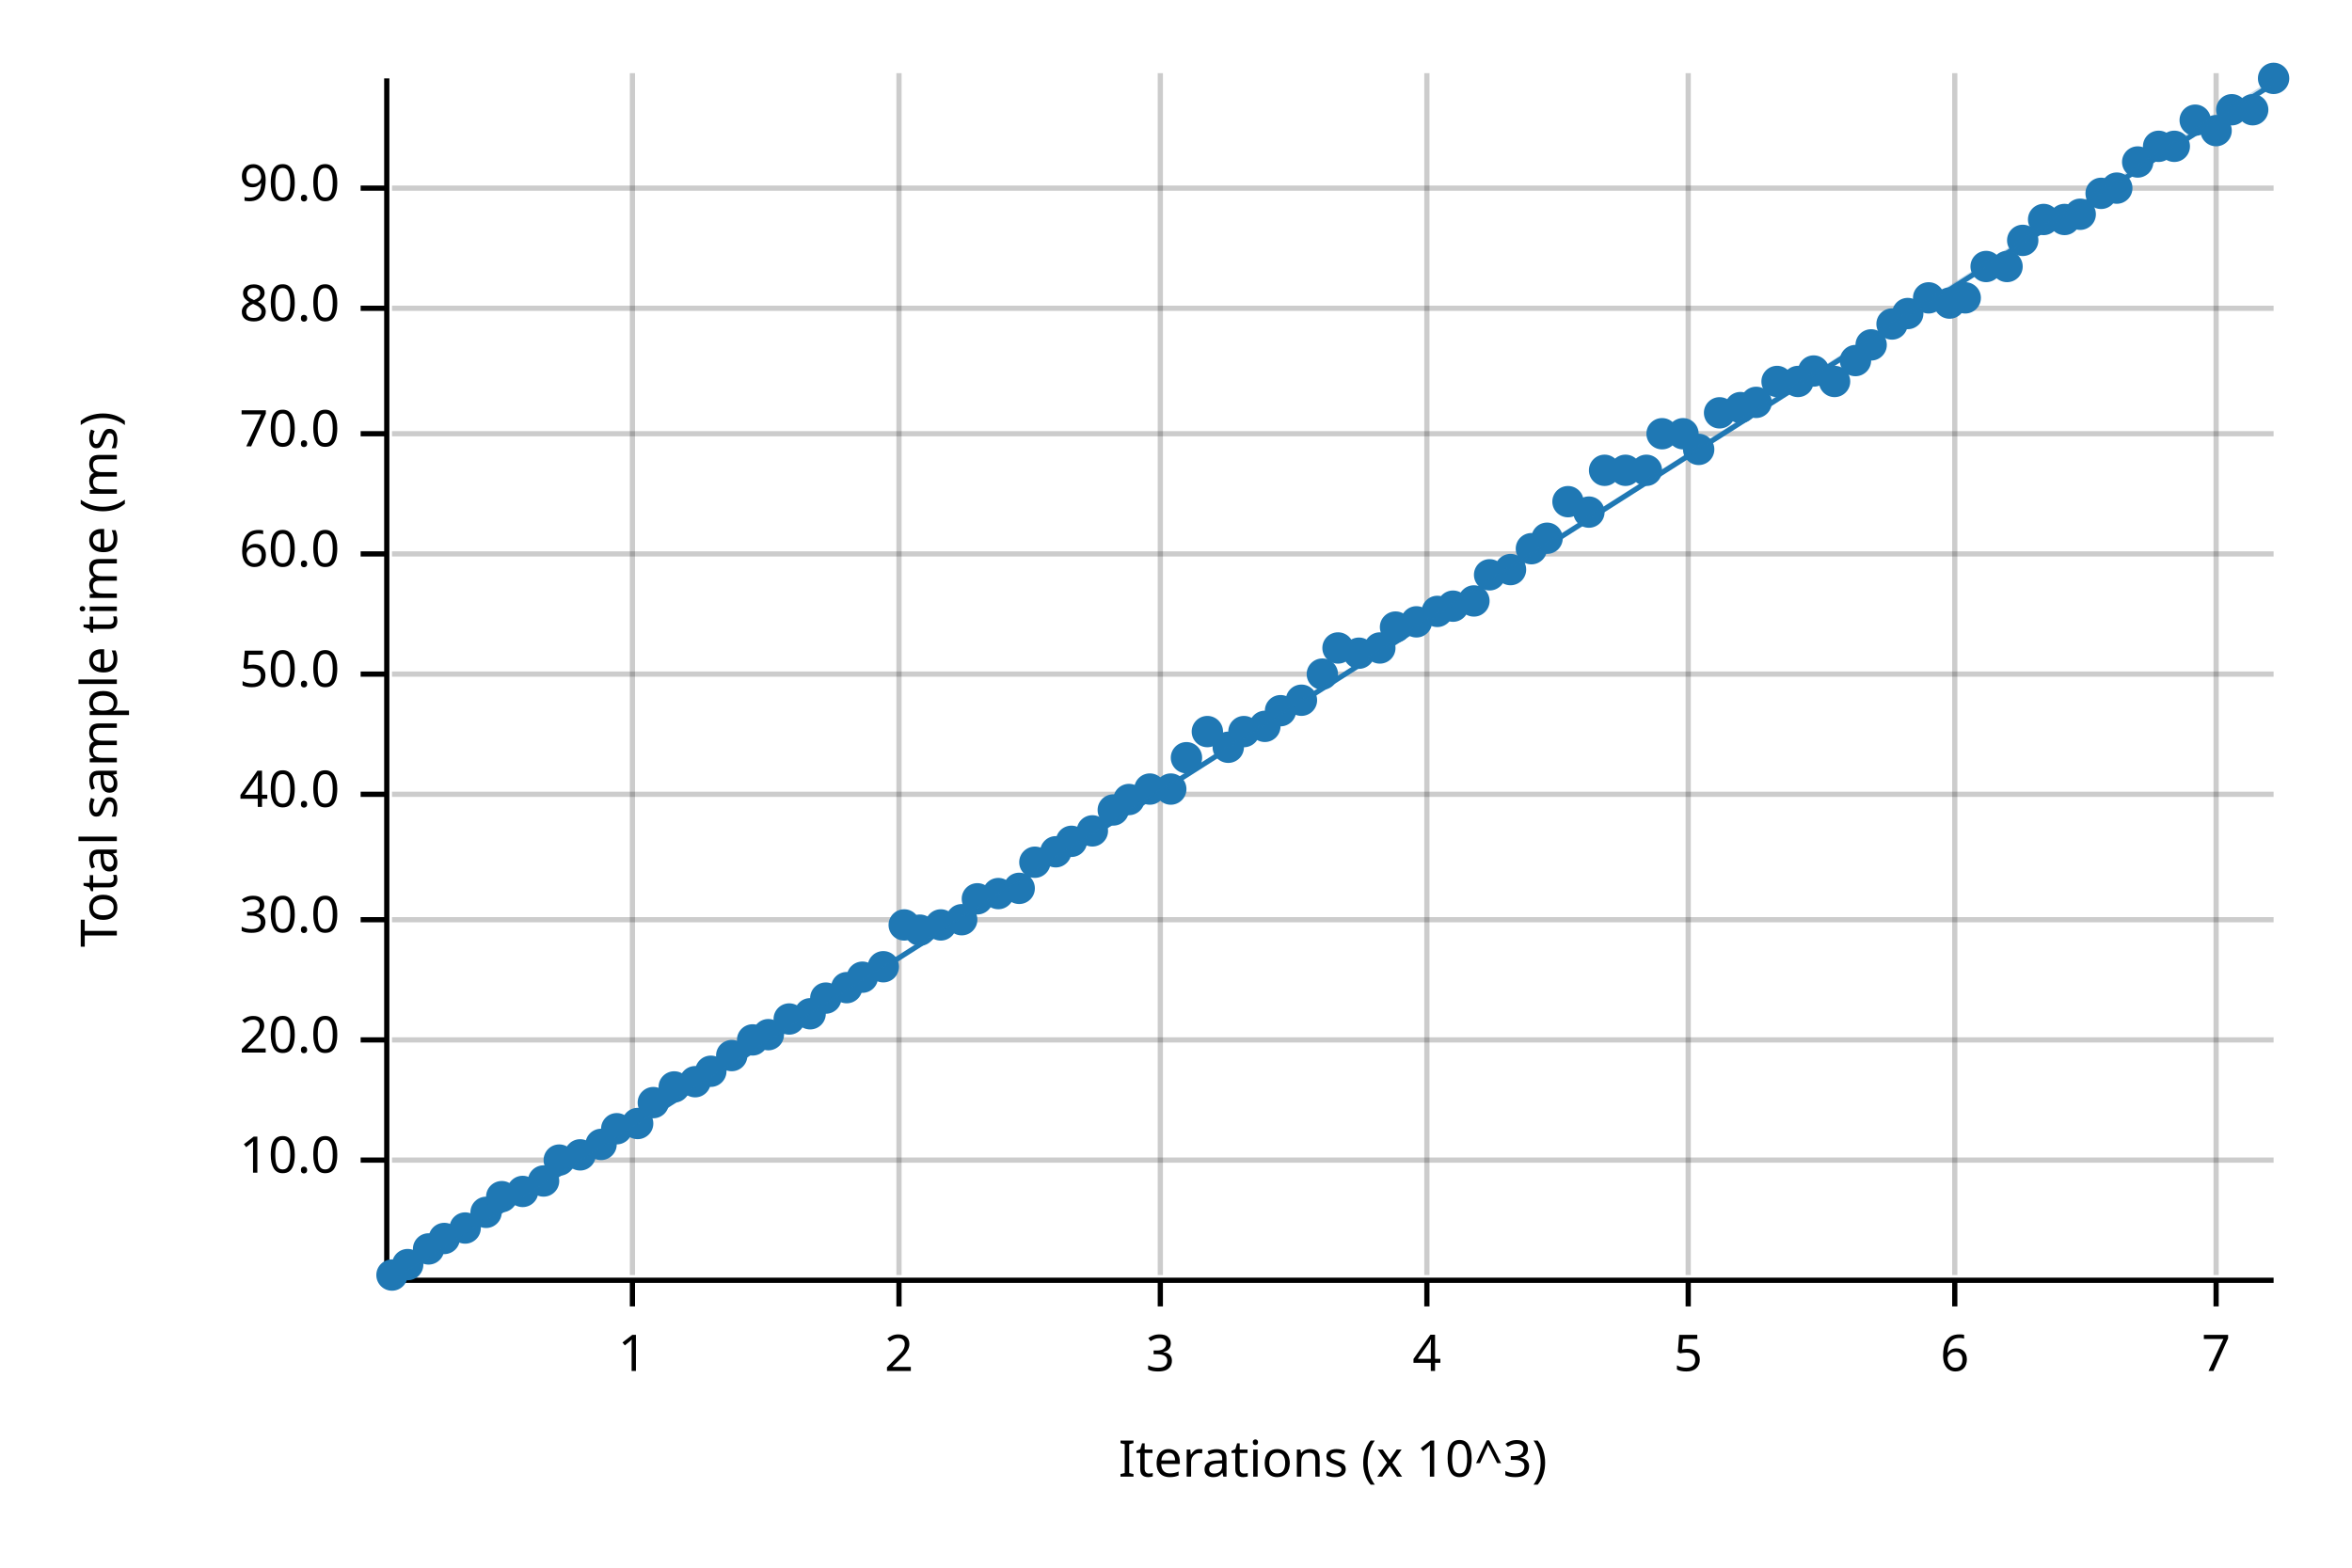
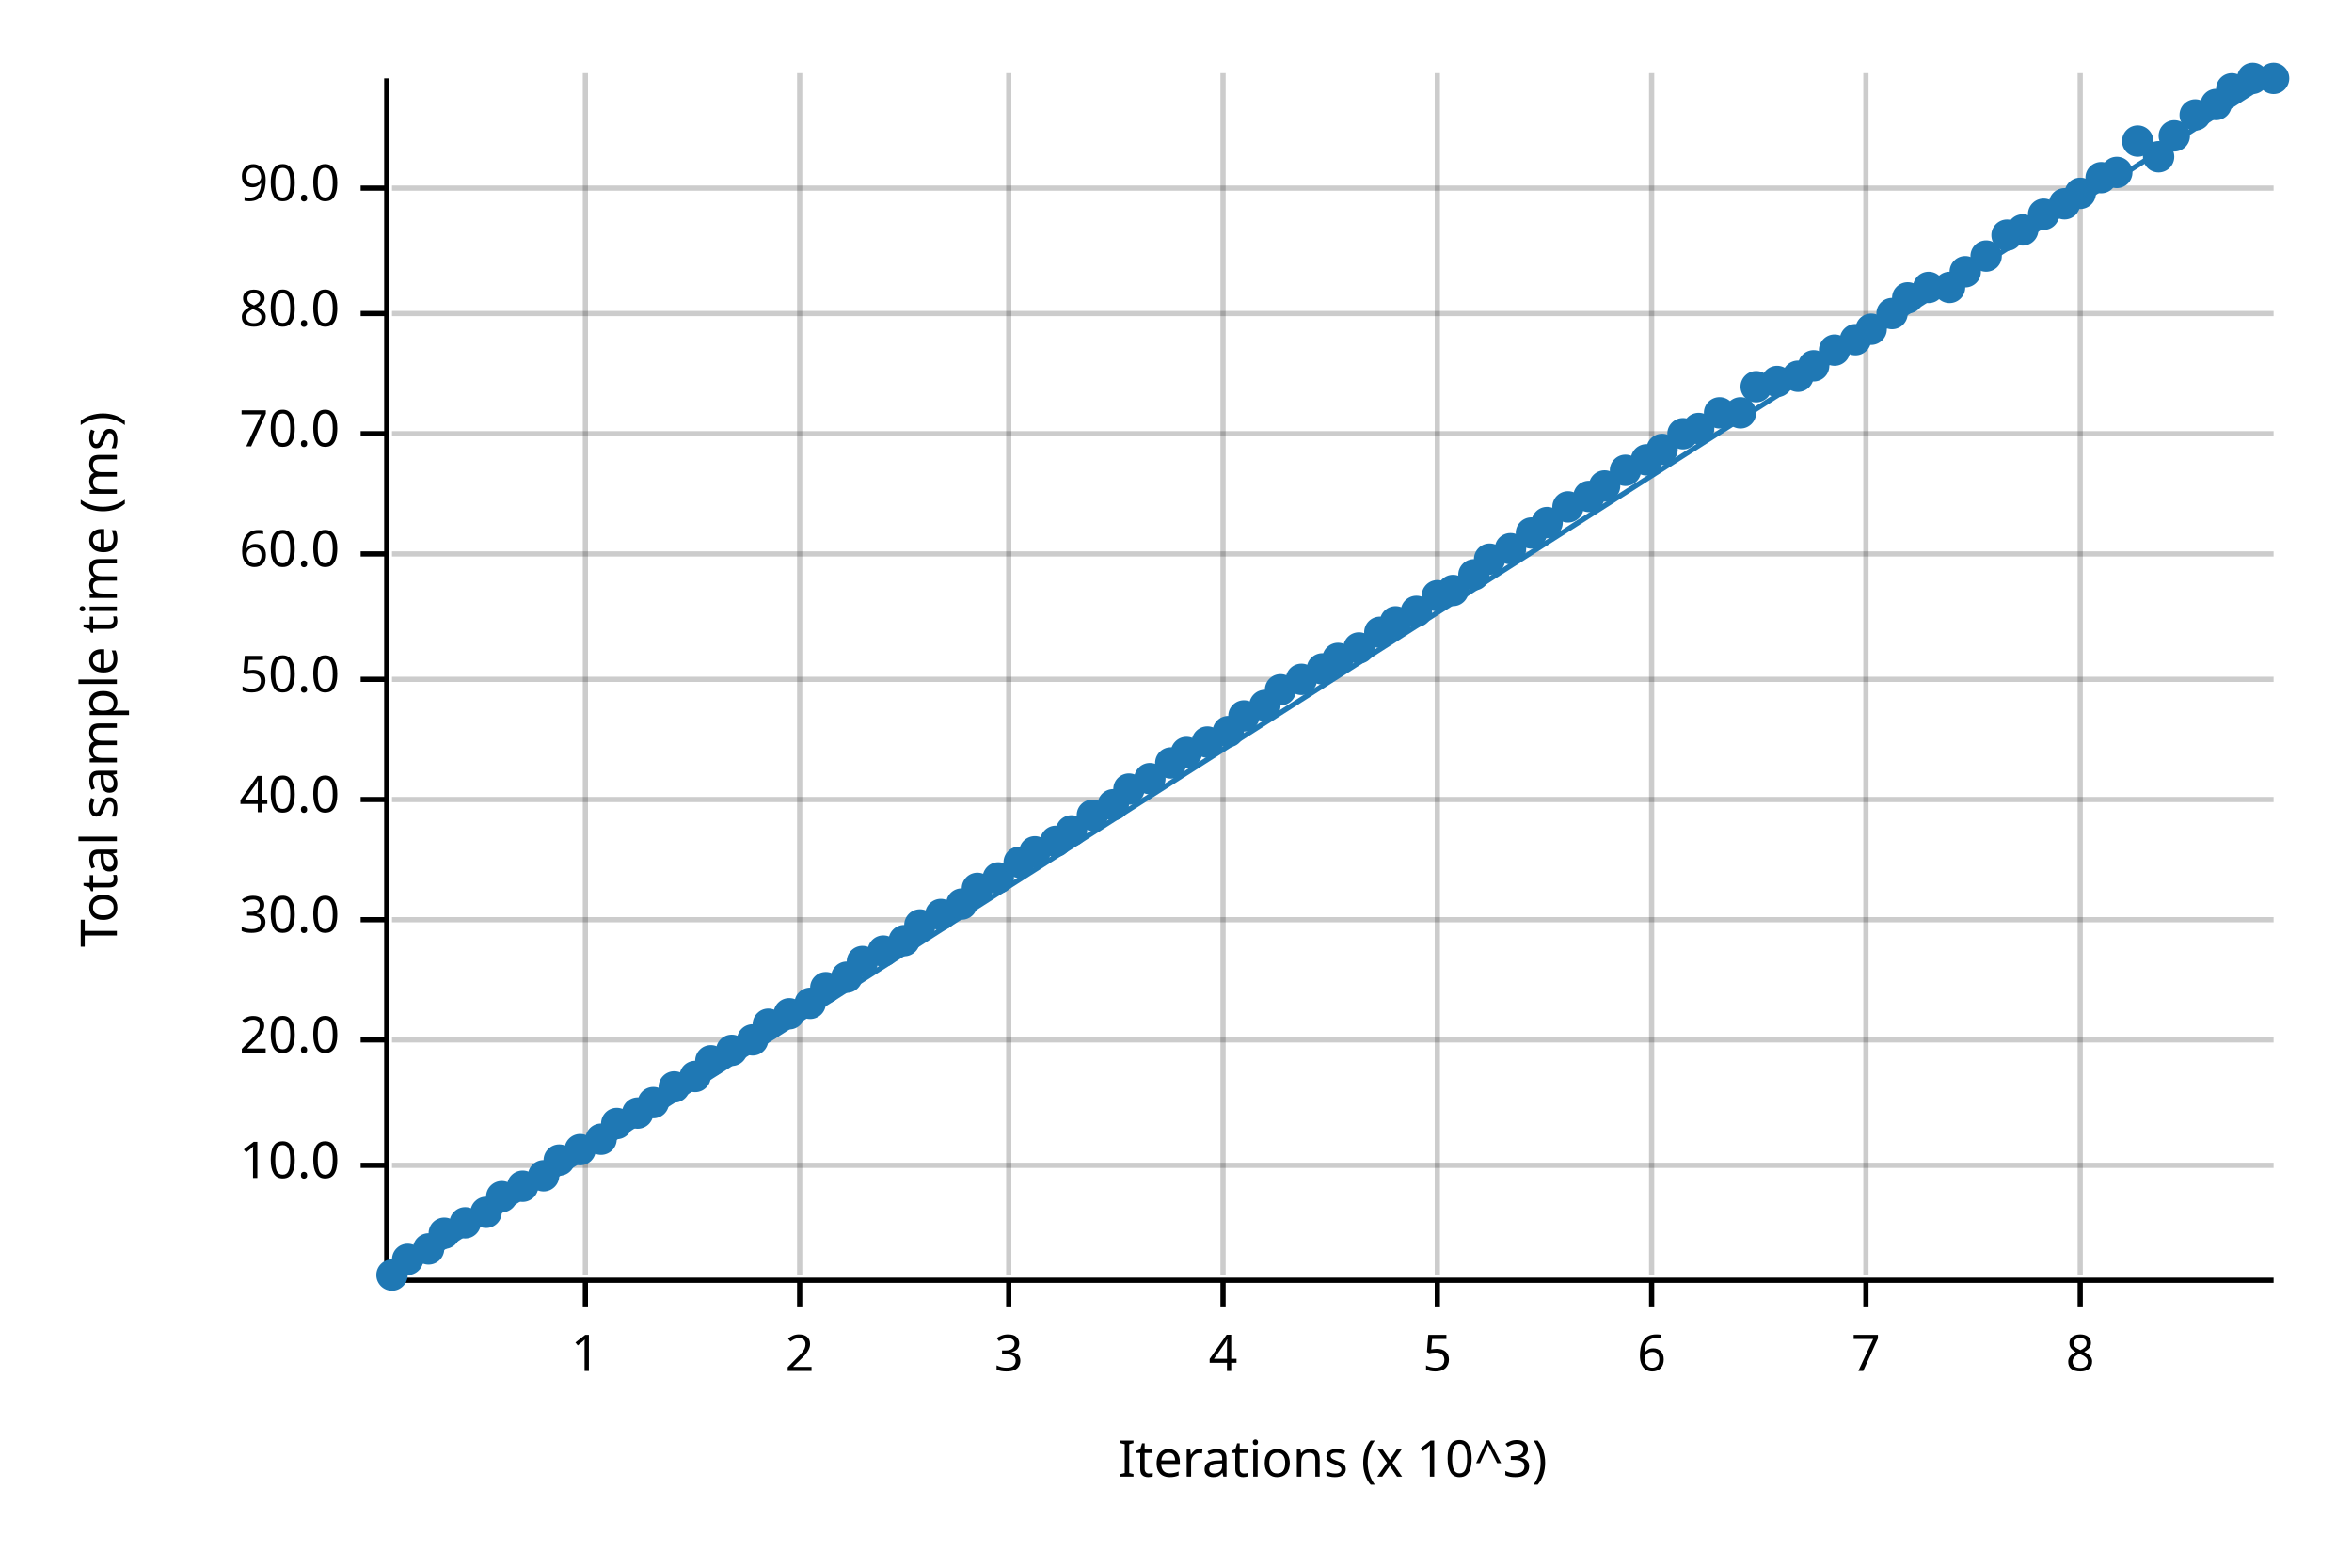
<svg xmlns="http://www.w3.org/2000/svg" width="450" height="300" viewBox="0 0 450 300">
  <text x="15" y="130" dy="0.76em" text-anchor="middle" font-family="sans-serif" font-size="9.677" opacity="1" fill="#000000" transform="rotate(270, 15, 130)">
Total sample time (ms)
</text>
  <text x="255" y="285" dy="-0.5ex" text-anchor="middle" font-family="sans-serif" font-size="9.677" opacity="1" fill="#000000">
Iterations (x 10^3)
</text>
-   <line opacity="0.2" stroke="#000000" stroke-width="1" x1="121" y1="244" x2="121" y2="14" />
-   <line opacity="0.2" stroke="#000000" stroke-width="1" x1="172" y1="244" x2="172" y2="14" />
-   <line opacity="0.2" stroke="#000000" stroke-width="1" x1="222" y1="244" x2="222" y2="14" />
-   <line opacity="0.2" stroke="#000000" stroke-width="1" x1="273" y1="244" x2="273" y2="14" />
-   <line opacity="0.2" stroke="#000000" stroke-width="1" x1="323" y1="244" x2="323" y2="14" />
-   <line opacity="0.2" stroke="#000000" stroke-width="1" x1="374" y1="244" x2="374" y2="14" />
-   <line opacity="0.2" stroke="#000000" stroke-width="1" x1="424" y1="244" x2="424" y2="14" />
-   <line opacity="0.2" stroke="#000000" stroke-width="1" x1="75" y1="222" x2="435" y2="222" />
+   <line opacity="0.2" stroke="#000000" stroke-width="1" x1="112" y1="244" x2="112" y2="14" />
+   <line opacity="0.2" stroke="#000000" stroke-width="1" x1="153" y1="244" x2="153" y2="14" />
+   <line opacity="0.2" stroke="#000000" stroke-width="1" x1="193" y1="244" x2="193" y2="14" />
+   <line opacity="0.2" stroke="#000000" stroke-width="1" x1="234" y1="244" x2="234" y2="14" />
+   <line opacity="0.2" stroke="#000000" stroke-width="1" x1="275" y1="244" x2="275" y2="14" />
+   <line opacity="0.2" stroke="#000000" stroke-width="1" x1="316" y1="244" x2="316" y2="14" />
+   <line opacity="0.2" stroke="#000000" stroke-width="1" x1="357" y1="244" x2="357" y2="14" />
+   <line opacity="0.2" stroke="#000000" stroke-width="1" x1="398" y1="244" x2="398" y2="14" />
+   <line opacity="0.2" stroke="#000000" stroke-width="1" x1="75" y1="223" x2="435" y2="223" />
  <line opacity="0.2" stroke="#000000" stroke-width="1" x1="75" y1="199" x2="435" y2="199" />
  <line opacity="0.2" stroke="#000000" stroke-width="1" x1="75" y1="176" x2="435" y2="176" />
-   <line opacity="0.2" stroke="#000000" stroke-width="1" x1="75" y1="152" x2="435" y2="152" />
-   <line opacity="0.2" stroke="#000000" stroke-width="1" x1="75" y1="129" x2="435" y2="129" />
+   <line opacity="0.2" stroke="#000000" stroke-width="1" x1="75" y1="153" x2="435" y2="153" />
+   <line opacity="0.2" stroke="#000000" stroke-width="1" x1="75" y1="130" x2="435" y2="130" />
  <line opacity="0.2" stroke="#000000" stroke-width="1" x1="75" y1="106" x2="435" y2="106" />
  <line opacity="0.2" stroke="#000000" stroke-width="1" x1="75" y1="83" x2="435" y2="83" />
-   <line opacity="0.2" stroke="#000000" stroke-width="1" x1="75" y1="59" x2="435" y2="59" />
+   <line opacity="0.2" stroke="#000000" stroke-width="1" x1="75" y1="60" x2="435" y2="60" />
  <line opacity="0.2" stroke="#000000" stroke-width="1" x1="75" y1="36" x2="435" y2="36" />
  <polyline fill="none" opacity="1" stroke="#000000" stroke-width="1" points="74,15 74,245 " />
-   <text x="65" y="222" dy="0.5ex" text-anchor="end" font-family="sans-serif" font-size="9.677" opacity="1" fill="#000000">
+   <text x="65" y="223" dy="0.5ex" text-anchor="end" font-family="sans-serif" font-size="9.677" opacity="1" fill="#000000">
10.0
</text>
-   <polyline fill="none" opacity="1" stroke="#000000" stroke-width="1" points="69,222 74,222 " />
+   <polyline fill="none" opacity="1" stroke="#000000" stroke-width="1" points="69,223 74,223 " />
  <text x="65" y="199" dy="0.5ex" text-anchor="end" font-family="sans-serif" font-size="9.677" opacity="1" fill="#000000">
20.0
</text>
  <polyline fill="none" opacity="1" stroke="#000000" stroke-width="1" points="69,199 74,199 " />
  <text x="65" y="176" dy="0.5ex" text-anchor="end" font-family="sans-serif" font-size="9.677" opacity="1" fill="#000000">
30.0
</text>
  <polyline fill="none" opacity="1" stroke="#000000" stroke-width="1" points="69,176 74,176 " />
-   <text x="65" y="152" dy="0.5ex" text-anchor="end" font-family="sans-serif" font-size="9.677" opacity="1" fill="#000000">
+   <text x="65" y="153" dy="0.5ex" text-anchor="end" font-family="sans-serif" font-size="9.677" opacity="1" fill="#000000">
40.0
</text>
-   <polyline fill="none" opacity="1" stroke="#000000" stroke-width="1" points="69,152 74,152 " />
-   <text x="65" y="129" dy="0.5ex" text-anchor="end" font-family="sans-serif" font-size="9.677" opacity="1" fill="#000000">
+   <polyline fill="none" opacity="1" stroke="#000000" stroke-width="1" points="69,153 74,153 " />
+   <text x="65" y="130" dy="0.5ex" text-anchor="end" font-family="sans-serif" font-size="9.677" opacity="1" fill="#000000">
50.0
</text>
-   <polyline fill="none" opacity="1" stroke="#000000" stroke-width="1" points="69,129 74,129 " />
+   <polyline fill="none" opacity="1" stroke="#000000" stroke-width="1" points="69,130 74,130 " />
  <text x="65" y="106" dy="0.5ex" text-anchor="end" font-family="sans-serif" font-size="9.677" opacity="1" fill="#000000">
60.0
</text>
  <polyline fill="none" opacity="1" stroke="#000000" stroke-width="1" points="69,106 74,106 " />
  <text x="65" y="83" dy="0.5ex" text-anchor="end" font-family="sans-serif" font-size="9.677" opacity="1" fill="#000000">
70.0
</text>
  <polyline fill="none" opacity="1" stroke="#000000" stroke-width="1" points="69,83 74,83 " />
-   <text x="65" y="59" dy="0.5ex" text-anchor="end" font-family="sans-serif" font-size="9.677" opacity="1" fill="#000000">
+   <text x="65" y="60" dy="0.5ex" text-anchor="end" font-family="sans-serif" font-size="9.677" opacity="1" fill="#000000">
80.0
</text>
-   <polyline fill="none" opacity="1" stroke="#000000" stroke-width="1" points="69,59 74,59 " />
+   <polyline fill="none" opacity="1" stroke="#000000" stroke-width="1" points="69,60 74,60 " />
  <text x="65" y="36" dy="0.5ex" text-anchor="end" font-family="sans-serif" font-size="9.677" opacity="1" fill="#000000">
90.0
</text>
  <polyline fill="none" opacity="1" stroke="#000000" stroke-width="1" points="69,36 74,36 " />
  <polyline fill="none" opacity="1" stroke="#000000" stroke-width="1" points="75,245 435,245 " />
-   <text x="121" y="255" dy="0.76em" text-anchor="middle" font-family="sans-serif" font-size="9.677" opacity="1" fill="#000000">
+   <text x="112" y="255" dy="0.76em" text-anchor="middle" font-family="sans-serif" font-size="9.677" opacity="1" fill="#000000">
1
</text>
-   <polyline fill="none" opacity="1" stroke="#000000" stroke-width="1" points="121,245 121,250 " />
-   <text x="172" y="255" dy="0.76em" text-anchor="middle" font-family="sans-serif" font-size="9.677" opacity="1" fill="#000000">
+   <polyline fill="none" opacity="1" stroke="#000000" stroke-width="1" points="112,245 112,250 " />
+   <text x="153" y="255" dy="0.76em" text-anchor="middle" font-family="sans-serif" font-size="9.677" opacity="1" fill="#000000">
2
</text>
-   <polyline fill="none" opacity="1" stroke="#000000" stroke-width="1" points="172,245 172,250 " />
-   <text x="222" y="255" dy="0.76em" text-anchor="middle" font-family="sans-serif" font-size="9.677" opacity="1" fill="#000000">
+   <polyline fill="none" opacity="1" stroke="#000000" stroke-width="1" points="153,245 153,250 " />
+   <text x="193" y="255" dy="0.76em" text-anchor="middle" font-family="sans-serif" font-size="9.677" opacity="1" fill="#000000">
3
</text>
-   <polyline fill="none" opacity="1" stroke="#000000" stroke-width="1" points="222,245 222,250 " />
-   <text x="273" y="255" dy="0.76em" text-anchor="middle" font-family="sans-serif" font-size="9.677" opacity="1" fill="#000000">
+   <polyline fill="none" opacity="1" stroke="#000000" stroke-width="1" points="193,245 193,250 " />
+   <text x="234" y="255" dy="0.76em" text-anchor="middle" font-family="sans-serif" font-size="9.677" opacity="1" fill="#000000">
4
</text>
-   <polyline fill="none" opacity="1" stroke="#000000" stroke-width="1" points="273,245 273,250 " />
-   <text x="323" y="255" dy="0.76em" text-anchor="middle" font-family="sans-serif" font-size="9.677" opacity="1" fill="#000000">
+   <polyline fill="none" opacity="1" stroke="#000000" stroke-width="1" points="234,245 234,250 " />
+   <text x="275" y="255" dy="0.76em" text-anchor="middle" font-family="sans-serif" font-size="9.677" opacity="1" fill="#000000">
5
</text>
-   <polyline fill="none" opacity="1" stroke="#000000" stroke-width="1" points="323,245 323,250 " />
-   <text x="374" y="255" dy="0.76em" text-anchor="middle" font-family="sans-serif" font-size="9.677" opacity="1" fill="#000000">
+   <polyline fill="none" opacity="1" stroke="#000000" stroke-width="1" points="275,245 275,250 " />
+   <text x="316" y="255" dy="0.76em" text-anchor="middle" font-family="sans-serif" font-size="9.677" opacity="1" fill="#000000">
6
</text>
-   <polyline fill="none" opacity="1" stroke="#000000" stroke-width="1" points="374,245 374,250 " />
-   <text x="424" y="255" dy="0.76em" text-anchor="middle" font-family="sans-serif" font-size="9.677" opacity="1" fill="#000000">
+   <polyline fill="none" opacity="1" stroke="#000000" stroke-width="1" points="316,245 316,250 " />
+   <text x="357" y="255" dy="0.76em" text-anchor="middle" font-family="sans-serif" font-size="9.677" opacity="1" fill="#000000">
7
</text>
-   <polyline fill="none" opacity="1" stroke="#000000" stroke-width="1" points="424,245 424,250 " />
+   <polyline fill="none" opacity="1" stroke="#000000" stroke-width="1" points="357,245 357,250 " />
+   <text x="398" y="255" dy="0.76em" text-anchor="middle" font-family="sans-serif" font-size="9.677" opacity="1" fill="#000000">
+ 8
+ </text>
+   <polyline fill="none" opacity="1" stroke="#000000" stroke-width="1" points="398,245 398,250 " />
  <circle cx="75" cy="244" r="3" opacity="1" fill="#1F78B4" stroke="none" stroke-width="1" />
-   <circle cx="78" cy="242" r="3" opacity="1" fill="#1F78B4" stroke="none" stroke-width="1" />
+   <circle cx="78" cy="241" r="3" opacity="1" fill="#1F78B4" stroke="none" stroke-width="1" />
  <circle cx="82" cy="239" r="3" opacity="1" fill="#1F78B4" stroke="none" stroke-width="1" />
-   <circle cx="85" cy="237" r="3" opacity="1" fill="#1F78B4" stroke="none" stroke-width="1" />
-   <circle cx="89" cy="235" r="3" opacity="1" fill="#1F78B4" stroke="none" stroke-width="1" />
+   <circle cx="85" cy="236" r="3" opacity="1" fill="#1F78B4" stroke="none" stroke-width="1" />
+   <circle cx="89" cy="234" r="3" opacity="1" fill="#1F78B4" stroke="none" stroke-width="1" />
  <circle cx="93" cy="232" r="3" opacity="1" fill="#1F78B4" stroke="none" stroke-width="1" />
  <circle cx="96" cy="229" r="3" opacity="1" fill="#1F78B4" stroke="none" stroke-width="1" />
-   <circle cx="100" cy="228" r="3" opacity="1" fill="#1F78B4" stroke="none" stroke-width="1" />
-   <circle cx="104" cy="226" r="3" opacity="1" fill="#1F78B4" stroke="none" stroke-width="1" />
+   <circle cx="100" cy="227" r="3" opacity="1" fill="#1F78B4" stroke="none" stroke-width="1" />
+   <circle cx="104" cy="225" r="3" opacity="1" fill="#1F78B4" stroke="none" stroke-width="1" />
  <circle cx="107" cy="222" r="3" opacity="1" fill="#1F78B4" stroke="none" stroke-width="1" />
-   <circle cx="111" cy="221" r="3" opacity="1" fill="#1F78B4" stroke="none" stroke-width="1" />
-   <circle cx="115" cy="219" r="3" opacity="1" fill="#1F78B4" stroke="none" stroke-width="1" />
-   <circle cx="118" cy="216" r="3" opacity="1" fill="#1F78B4" stroke="none" stroke-width="1" />
-   <circle cx="122" cy="215" r="3" opacity="1" fill="#1F78B4" stroke="none" stroke-width="1" />
+   <circle cx="111" cy="220" r="3" opacity="1" fill="#1F78B4" stroke="none" stroke-width="1" />
+   <circle cx="115" cy="218" r="3" opacity="1" fill="#1F78B4" stroke="none" stroke-width="1" />
+   <circle cx="118" cy="215" r="3" opacity="1" fill="#1F78B4" stroke="none" stroke-width="1" />
+   <circle cx="122" cy="213" r="3" opacity="1" fill="#1F78B4" stroke="none" stroke-width="1" />
  <circle cx="125" cy="211" r="3" opacity="1" fill="#1F78B4" stroke="none" stroke-width="1" />
  <circle cx="129" cy="208" r="3" opacity="1" fill="#1F78B4" stroke="none" stroke-width="1" />
-   <circle cx="133" cy="207" r="3" opacity="1" fill="#1F78B4" stroke="none" stroke-width="1" />
-   <circle cx="136" cy="205" r="3" opacity="1" fill="#1F78B4" stroke="none" stroke-width="1" />
-   <circle cx="140" cy="202" r="3" opacity="1" fill="#1F78B4" stroke="none" stroke-width="1" />
+   <circle cx="133" cy="206" r="3" opacity="1" fill="#1F78B4" stroke="none" stroke-width="1" />
+   <circle cx="136" cy="203" r="3" opacity="1" fill="#1F78B4" stroke="none" stroke-width="1" />
+   <circle cx="140" cy="201" r="3" opacity="1" fill="#1F78B4" stroke="none" stroke-width="1" />
  <circle cx="144" cy="199" r="3" opacity="1" fill="#1F78B4" stroke="none" stroke-width="1" />
-   <circle cx="147" cy="198" r="3" opacity="1" fill="#1F78B4" stroke="none" stroke-width="1" />
-   <circle cx="151" cy="195" r="3" opacity="1" fill="#1F78B4" stroke="none" stroke-width="1" />
-   <circle cx="155" cy="194" r="3" opacity="1" fill="#1F78B4" stroke="none" stroke-width="1" />
-   <circle cx="158" cy="191" r="3" opacity="1" fill="#1F78B4" stroke="none" stroke-width="1" />
-   <circle cx="162" cy="189" r="3" opacity="1" fill="#1F78B4" stroke="none" stroke-width="1" />
-   <circle cx="165" cy="187" r="3" opacity="1" fill="#1F78B4" stroke="none" stroke-width="1" />
-   <circle cx="169" cy="185" r="3" opacity="1" fill="#1F78B4" stroke="none" stroke-width="1" />
-   <circle cx="173" cy="177" r="3" opacity="1" fill="#1F78B4" stroke="none" stroke-width="1" />
-   <circle cx="176" cy="178" r="3" opacity="1" fill="#1F78B4" stroke="none" stroke-width="1" />
-   <circle cx="180" cy="177" r="3" opacity="1" fill="#1F78B4" stroke="none" stroke-width="1" />
-   <circle cx="184" cy="176" r="3" opacity="1" fill="#1F78B4" stroke="none" stroke-width="1" />
-   <circle cx="187" cy="172" r="3" opacity="1" fill="#1F78B4" stroke="none" stroke-width="1" />
-   <circle cx="191" cy="171" r="3" opacity="1" fill="#1F78B4" stroke="none" stroke-width="1" />
-   <circle cx="195" cy="170" r="3" opacity="1" fill="#1F78B4" stroke="none" stroke-width="1" />
-   <circle cx="198" cy="165" r="3" opacity="1" fill="#1F78B4" stroke="none" stroke-width="1" />
-   <circle cx="202" cy="163" r="3" opacity="1" fill="#1F78B4" stroke="none" stroke-width="1" />
-   <circle cx="205" cy="161" r="3" opacity="1" fill="#1F78B4" stroke="none" stroke-width="1" />
-   <circle cx="209" cy="159" r="3" opacity="1" fill="#1F78B4" stroke="none" stroke-width="1" />
-   <circle cx="213" cy="155" r="3" opacity="1" fill="#1F78B4" stroke="none" stroke-width="1" />
-   <circle cx="216" cy="153" r="3" opacity="1" fill="#1F78B4" stroke="none" stroke-width="1" />
-   <circle cx="220" cy="151" r="3" opacity="1" fill="#1F78B4" stroke="none" stroke-width="1" />
-   <circle cx="224" cy="151" r="3" opacity="1" fill="#1F78B4" stroke="none" stroke-width="1" />
-   <circle cx="227" cy="145" r="3" opacity="1" fill="#1F78B4" stroke="none" stroke-width="1" />
-   <circle cx="231" cy="140" r="3" opacity="1" fill="#1F78B4" stroke="none" stroke-width="1" />
-   <circle cx="235" cy="143" r="3" opacity="1" fill="#1F78B4" stroke="none" stroke-width="1" />
-   <circle cx="238" cy="140" r="3" opacity="1" fill="#1F78B4" stroke="none" stroke-width="1" />
-   <circle cx="242" cy="139" r="3" opacity="1" fill="#1F78B4" stroke="none" stroke-width="1" />
-   <circle cx="245" cy="136" r="3" opacity="1" fill="#1F78B4" stroke="none" stroke-width="1" />
-   <circle cx="249" cy="134" r="3" opacity="1" fill="#1F78B4" stroke="none" stroke-width="1" />
-   <circle cx="253" cy="129" r="3" opacity="1" fill="#1F78B4" stroke="none" stroke-width="1" />
-   <circle cx="256" cy="124" r="3" opacity="1" fill="#1F78B4" stroke="none" stroke-width="1" />
-   <circle cx="260" cy="125" r="3" opacity="1" fill="#1F78B4" stroke="none" stroke-width="1" />
-   <circle cx="264" cy="124" r="3" opacity="1" fill="#1F78B4" stroke="none" stroke-width="1" />
-   <circle cx="267" cy="120" r="3" opacity="1" fill="#1F78B4" stroke="none" stroke-width="1" />
-   <circle cx="271" cy="119" r="3" opacity="1" fill="#1F78B4" stroke="none" stroke-width="1" />
-   <circle cx="275" cy="117" r="3" opacity="1" fill="#1F78B4" stroke="none" stroke-width="1" />
-   <circle cx="278" cy="116" r="3" opacity="1" fill="#1F78B4" stroke="none" stroke-width="1" />
-   <circle cx="282" cy="115" r="3" opacity="1" fill="#1F78B4" stroke="none" stroke-width="1" />
-   <circle cx="285" cy="110" r="3" opacity="1" fill="#1F78B4" stroke="none" stroke-width="1" />
-   <circle cx="289" cy="109" r="3" opacity="1" fill="#1F78B4" stroke="none" stroke-width="1" />
-   <circle cx="293" cy="105" r="3" opacity="1" fill="#1F78B4" stroke="none" stroke-width="1" />
-   <circle cx="296" cy="103" r="3" opacity="1" fill="#1F78B4" stroke="none" stroke-width="1" />
-   <circle cx="300" cy="96" r="3" opacity="1" fill="#1F78B4" stroke="none" stroke-width="1" />
-   <circle cx="304" cy="98" r="3" opacity="1" fill="#1F78B4" stroke="none" stroke-width="1" />
-   <circle cx="307" cy="90" r="3" opacity="1" fill="#1F78B4" stroke="none" stroke-width="1" />
+   <circle cx="147" cy="196" r="3" opacity="1" fill="#1F78B4" stroke="none" stroke-width="1" />
+   <circle cx="151" cy="194" r="3" opacity="1" fill="#1F78B4" stroke="none" stroke-width="1" />
+   <circle cx="155" cy="192" r="3" opacity="1" fill="#1F78B4" stroke="none" stroke-width="1" />
+   <circle cx="158" cy="189" r="3" opacity="1" fill="#1F78B4" stroke="none" stroke-width="1" />
+   <circle cx="162" cy="187" r="3" opacity="1" fill="#1F78B4" stroke="none" stroke-width="1" />
+   <circle cx="165" cy="184" r="3" opacity="1" fill="#1F78B4" stroke="none" stroke-width="1" />
+   <circle cx="169" cy="182" r="3" opacity="1" fill="#1F78B4" stroke="none" stroke-width="1" />
+   <circle cx="173" cy="180" r="3" opacity="1" fill="#1F78B4" stroke="none" stroke-width="1" />
+   <circle cx="176" cy="177" r="3" opacity="1" fill="#1F78B4" stroke="none" stroke-width="1" />
+   <circle cx="180" cy="175" r="3" opacity="1" fill="#1F78B4" stroke="none" stroke-width="1" />
+   <circle cx="184" cy="173" r="3" opacity="1" fill="#1F78B4" stroke="none" stroke-width="1" />
+   <circle cx="187" cy="170" r="3" opacity="1" fill="#1F78B4" stroke="none" stroke-width="1" />
+   <circle cx="191" cy="168" r="3" opacity="1" fill="#1F78B4" stroke="none" stroke-width="1" />
+   <circle cx="195" cy="165" r="3" opacity="1" fill="#1F78B4" stroke="none" stroke-width="1" />
+   <circle cx="198" cy="163" r="3" opacity="1" fill="#1F78B4" stroke="none" stroke-width="1" />
+   <circle cx="202" cy="161" r="3" opacity="1" fill="#1F78B4" stroke="none" stroke-width="1" />
+   <circle cx="205" cy="159" r="3" opacity="1" fill="#1F78B4" stroke="none" stroke-width="1" />
+   <circle cx="209" cy="156" r="3" opacity="1" fill="#1F78B4" stroke="none" stroke-width="1" />
+   <circle cx="213" cy="154" r="3" opacity="1" fill="#1F78B4" stroke="none" stroke-width="1" />
+   <circle cx="216" cy="151" r="3" opacity="1" fill="#1F78B4" stroke="none" stroke-width="1" />
+   <circle cx="220" cy="149" r="3" opacity="1" fill="#1F78B4" stroke="none" stroke-width="1" />
+   <circle cx="224" cy="146" r="3" opacity="1" fill="#1F78B4" stroke="none" stroke-width="1" />
+   <circle cx="227" cy="144" r="3" opacity="1" fill="#1F78B4" stroke="none" stroke-width="1" />
+   <circle cx="231" cy="142" r="3" opacity="1" fill="#1F78B4" stroke="none" stroke-width="1" />
+   <circle cx="235" cy="140" r="3" opacity="1" fill="#1F78B4" stroke="none" stroke-width="1" />
+   <circle cx="238" cy="137" r="3" opacity="1" fill="#1F78B4" stroke="none" stroke-width="1" />
+   <circle cx="242" cy="135" r="3" opacity="1" fill="#1F78B4" stroke="none" stroke-width="1" />
+   <circle cx="245" cy="132" r="3" opacity="1" fill="#1F78B4" stroke="none" stroke-width="1" />
+   <circle cx="249" cy="130" r="3" opacity="1" fill="#1F78B4" stroke="none" stroke-width="1" />
+   <circle cx="253" cy="128" r="3" opacity="1" fill="#1F78B4" stroke="none" stroke-width="1" />
+   <circle cx="256" cy="126" r="3" opacity="1" fill="#1F78B4" stroke="none" stroke-width="1" />
+   <circle cx="260" cy="124" r="3" opacity="1" fill="#1F78B4" stroke="none" stroke-width="1" />
+   <circle cx="264" cy="121" r="3" opacity="1" fill="#1F78B4" stroke="none" stroke-width="1" />
+   <circle cx="267" cy="119" r="3" opacity="1" fill="#1F78B4" stroke="none" stroke-width="1" />
+   <circle cx="271" cy="117" r="3" opacity="1" fill="#1F78B4" stroke="none" stroke-width="1" />
+   <circle cx="275" cy="114" r="3" opacity="1" fill="#1F78B4" stroke="none" stroke-width="1" />
+   <circle cx="278" cy="113" r="3" opacity="1" fill="#1F78B4" stroke="none" stroke-width="1" />
+   <circle cx="282" cy="110" r="3" opacity="1" fill="#1F78B4" stroke="none" stroke-width="1" />
+   <circle cx="285" cy="107" r="3" opacity="1" fill="#1F78B4" stroke="none" stroke-width="1" />
+   <circle cx="289" cy="105" r="3" opacity="1" fill="#1F78B4" stroke="none" stroke-width="1" />
+   <circle cx="293" cy="102" r="3" opacity="1" fill="#1F78B4" stroke="none" stroke-width="1" />
+   <circle cx="296" cy="100" r="3" opacity="1" fill="#1F78B4" stroke="none" stroke-width="1" />
+   <circle cx="300" cy="97" r="3" opacity="1" fill="#1F78B4" stroke="none" stroke-width="1" />
+   <circle cx="304" cy="95" r="3" opacity="1" fill="#1F78B4" stroke="none" stroke-width="1" />
+   <circle cx="307" cy="93" r="3" opacity="1" fill="#1F78B4" stroke="none" stroke-width="1" />
  <circle cx="311" cy="90" r="3" opacity="1" fill="#1F78B4" stroke="none" stroke-width="1" />
-   <circle cx="315" cy="90" r="3" opacity="1" fill="#1F78B4" stroke="none" stroke-width="1" />
-   <circle cx="318" cy="83" r="3" opacity="1" fill="#1F78B4" stroke="none" stroke-width="1" />
+   <circle cx="315" cy="88" r="3" opacity="1" fill="#1F78B4" stroke="none" stroke-width="1" />
+   <circle cx="318" cy="86" r="3" opacity="1" fill="#1F78B4" stroke="none" stroke-width="1" />
  <circle cx="322" cy="83" r="3" opacity="1" fill="#1F78B4" stroke="none" stroke-width="1" />
-   <circle cx="325" cy="86" r="3" opacity="1" fill="#1F78B4" stroke="none" stroke-width="1" />
+   <circle cx="325" cy="82" r="3" opacity="1" fill="#1F78B4" stroke="none" stroke-width="1" />
  <circle cx="329" cy="79" r="3" opacity="1" fill="#1F78B4" stroke="none" stroke-width="1" />
-   <circle cx="333" cy="78" r="3" opacity="1" fill="#1F78B4" stroke="none" stroke-width="1" />
-   <circle cx="336" cy="77" r="3" opacity="1" fill="#1F78B4" stroke="none" stroke-width="1" />
+   <circle cx="333" cy="79" r="3" opacity="1" fill="#1F78B4" stroke="none" stroke-width="1" />
+   <circle cx="336" cy="74" r="3" opacity="1" fill="#1F78B4" stroke="none" stroke-width="1" />
  <circle cx="340" cy="73" r="3" opacity="1" fill="#1F78B4" stroke="none" stroke-width="1" />
-   <circle cx="344" cy="73" r="3" opacity="1" fill="#1F78B4" stroke="none" stroke-width="1" />
-   <circle cx="347" cy="71" r="3" opacity="1" fill="#1F78B4" stroke="none" stroke-width="1" />
-   <circle cx="351" cy="73" r="3" opacity="1" fill="#1F78B4" stroke="none" stroke-width="1" />
-   <circle cx="355" cy="69" r="3" opacity="1" fill="#1F78B4" stroke="none" stroke-width="1" />
-   <circle cx="358" cy="66" r="3" opacity="1" fill="#1F78B4" stroke="none" stroke-width="1" />
-   <circle cx="362" cy="62" r="3" opacity="1" fill="#1F78B4" stroke="none" stroke-width="1" />
-   <circle cx="365" cy="60" r="3" opacity="1" fill="#1F78B4" stroke="none" stroke-width="1" />
-   <circle cx="369" cy="57" r="3" opacity="1" fill="#1F78B4" stroke="none" stroke-width="1" />
-   <circle cx="373" cy="58" r="3" opacity="1" fill="#1F78B4" stroke="none" stroke-width="1" />
-   <circle cx="376" cy="57" r="3" opacity="1" fill="#1F78B4" stroke="none" stroke-width="1" />
-   <circle cx="380" cy="51" r="3" opacity="1" fill="#1F78B4" stroke="none" stroke-width="1" />
-   <circle cx="384" cy="51" r="3" opacity="1" fill="#1F78B4" stroke="none" stroke-width="1" />
-   <circle cx="387" cy="46" r="3" opacity="1" fill="#1F78B4" stroke="none" stroke-width="1" />
-   <circle cx="391" cy="42" r="3" opacity="1" fill="#1F78B4" stroke="none" stroke-width="1" />
-   <circle cx="395" cy="42" r="3" opacity="1" fill="#1F78B4" stroke="none" stroke-width="1" />
-   <circle cx="398" cy="41" r="3" opacity="1" fill="#1F78B4" stroke="none" stroke-width="1" />
-   <circle cx="402" cy="37" r="3" opacity="1" fill="#1F78B4" stroke="none" stroke-width="1" />
-   <circle cx="405" cy="36" r="3" opacity="1" fill="#1F78B4" stroke="none" stroke-width="1" />
-   <circle cx="409" cy="31" r="3" opacity="1" fill="#1F78B4" stroke="none" stroke-width="1" />
-   <circle cx="413" cy="28" r="3" opacity="1" fill="#1F78B4" stroke="none" stroke-width="1" />
-   <circle cx="416" cy="28" r="3" opacity="1" fill="#1F78B4" stroke="none" stroke-width="1" />
-   <circle cx="420" cy="23" r="3" opacity="1" fill="#1F78B4" stroke="none" stroke-width="1" />
-   <circle cx="424" cy="25" r="3" opacity="1" fill="#1F78B4" stroke="none" stroke-width="1" />
-   <circle cx="427" cy="21" r="3" opacity="1" fill="#1F78B4" stroke="none" stroke-width="1" />
-   <circle cx="431" cy="21" r="3" opacity="1" fill="#1F78B4" stroke="none" stroke-width="1" />
+   <circle cx="344" cy="72" r="3" opacity="1" fill="#1F78B4" stroke="none" stroke-width="1" />
+   <circle cx="347" cy="70" r="3" opacity="1" fill="#1F78B4" stroke="none" stroke-width="1" />
+   <circle cx="351" cy="67" r="3" opacity="1" fill="#1F78B4" stroke="none" stroke-width="1" />
+   <circle cx="355" cy="65" r="3" opacity="1" fill="#1F78B4" stroke="none" stroke-width="1" />
+   <circle cx="358" cy="63" r="3" opacity="1" fill="#1F78B4" stroke="none" stroke-width="1" />
+   <circle cx="362" cy="60" r="3" opacity="1" fill="#1F78B4" stroke="none" stroke-width="1" />
+   <circle cx="365" cy="57" r="3" opacity="1" fill="#1F78B4" stroke="none" stroke-width="1" />
+   <circle cx="369" cy="55" r="3" opacity="1" fill="#1F78B4" stroke="none" stroke-width="1" />
+   <circle cx="373" cy="55" r="3" opacity="1" fill="#1F78B4" stroke="none" stroke-width="1" />
+   <circle cx="376" cy="52" r="3" opacity="1" fill="#1F78B4" stroke="none" stroke-width="1" />
+   <circle cx="380" cy="49" r="3" opacity="1" fill="#1F78B4" stroke="none" stroke-width="1" />
+   <circle cx="384" cy="45" r="3" opacity="1" fill="#1F78B4" stroke="none" stroke-width="1" />
+   <circle cx="387" cy="44" r="3" opacity="1" fill="#1F78B4" stroke="none" stroke-width="1" />
+   <circle cx="391" cy="41" r="3" opacity="1" fill="#1F78B4" stroke="none" stroke-width="1" />
+   <circle cx="395" cy="39" r="3" opacity="1" fill="#1F78B4" stroke="none" stroke-width="1" />
+   <circle cx="398" cy="37" r="3" opacity="1" fill="#1F78B4" stroke="none" stroke-width="1" />
+   <circle cx="402" cy="34" r="3" opacity="1" fill="#1F78B4" stroke="none" stroke-width="1" />
+   <circle cx="405" cy="33" r="3" opacity="1" fill="#1F78B4" stroke="none" stroke-width="1" />
+   <circle cx="409" cy="27" r="3" opacity="1" fill="#1F78B4" stroke="none" stroke-width="1" />
+   <circle cx="413" cy="30" r="3" opacity="1" fill="#1F78B4" stroke="none" stroke-width="1" />
+   <circle cx="416" cy="26" r="3" opacity="1" fill="#1F78B4" stroke="none" stroke-width="1" />
+   <circle cx="420" cy="22" r="3" opacity="1" fill="#1F78B4" stroke="none" stroke-width="1" />
+   <circle cx="424" cy="20" r="3" opacity="1" fill="#1F78B4" stroke="none" stroke-width="1" />
+   <circle cx="427" cy="17" r="3" opacity="1" fill="#1F78B4" stroke="none" stroke-width="1" />
+   <circle cx="431" cy="15" r="3" opacity="1" fill="#1F78B4" stroke="none" stroke-width="1" />
  <circle cx="435" cy="15" r="3" opacity="1" fill="#1F78B4" stroke="none" stroke-width="1" />
-   <polyline fill="none" opacity="1" stroke="#1F78B4" stroke-width="1" points="75,245 435,16 " />
-   <polygon opacity="0.25" fill="#1F78B4" points="75,245 435,16 435,15 " />
+   <polyline fill="none" opacity="1" stroke="#1F78B4" stroke-width="1" points="75,245 435,15 " />
+   <polygon opacity="0.25" fill="#1F78B4" points="75,245 435,15 435,15 " />
</svg>
